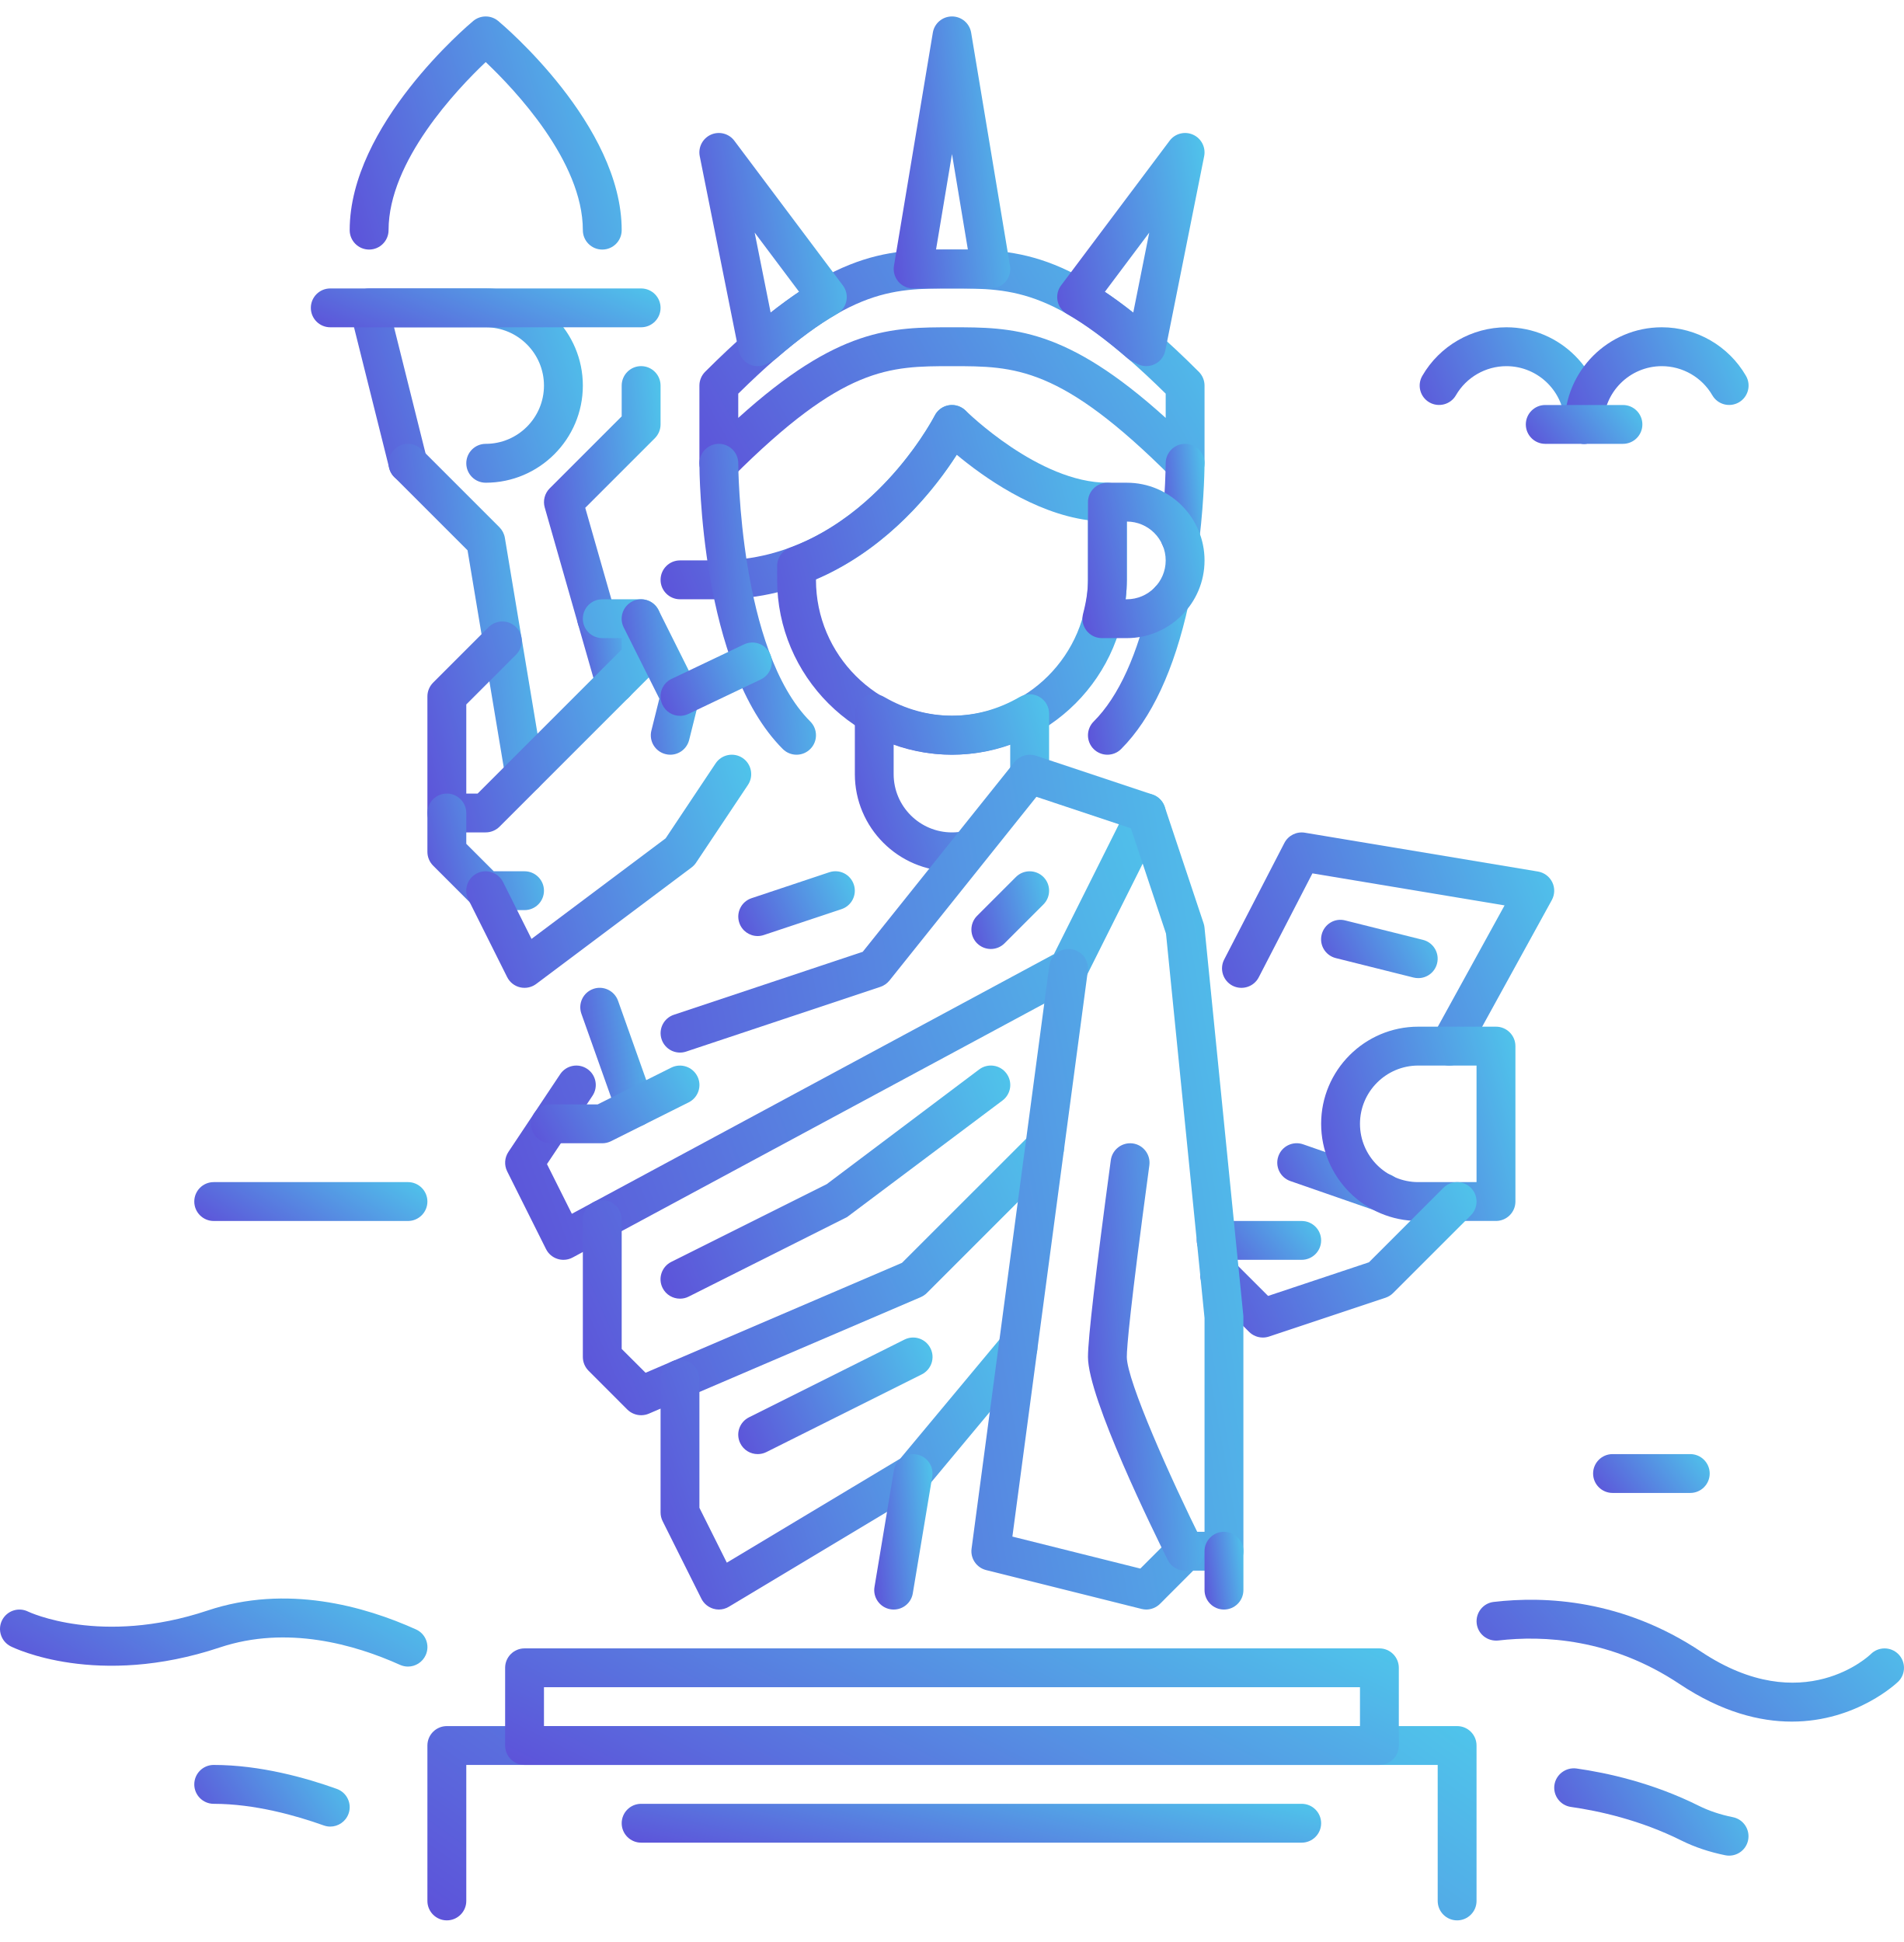
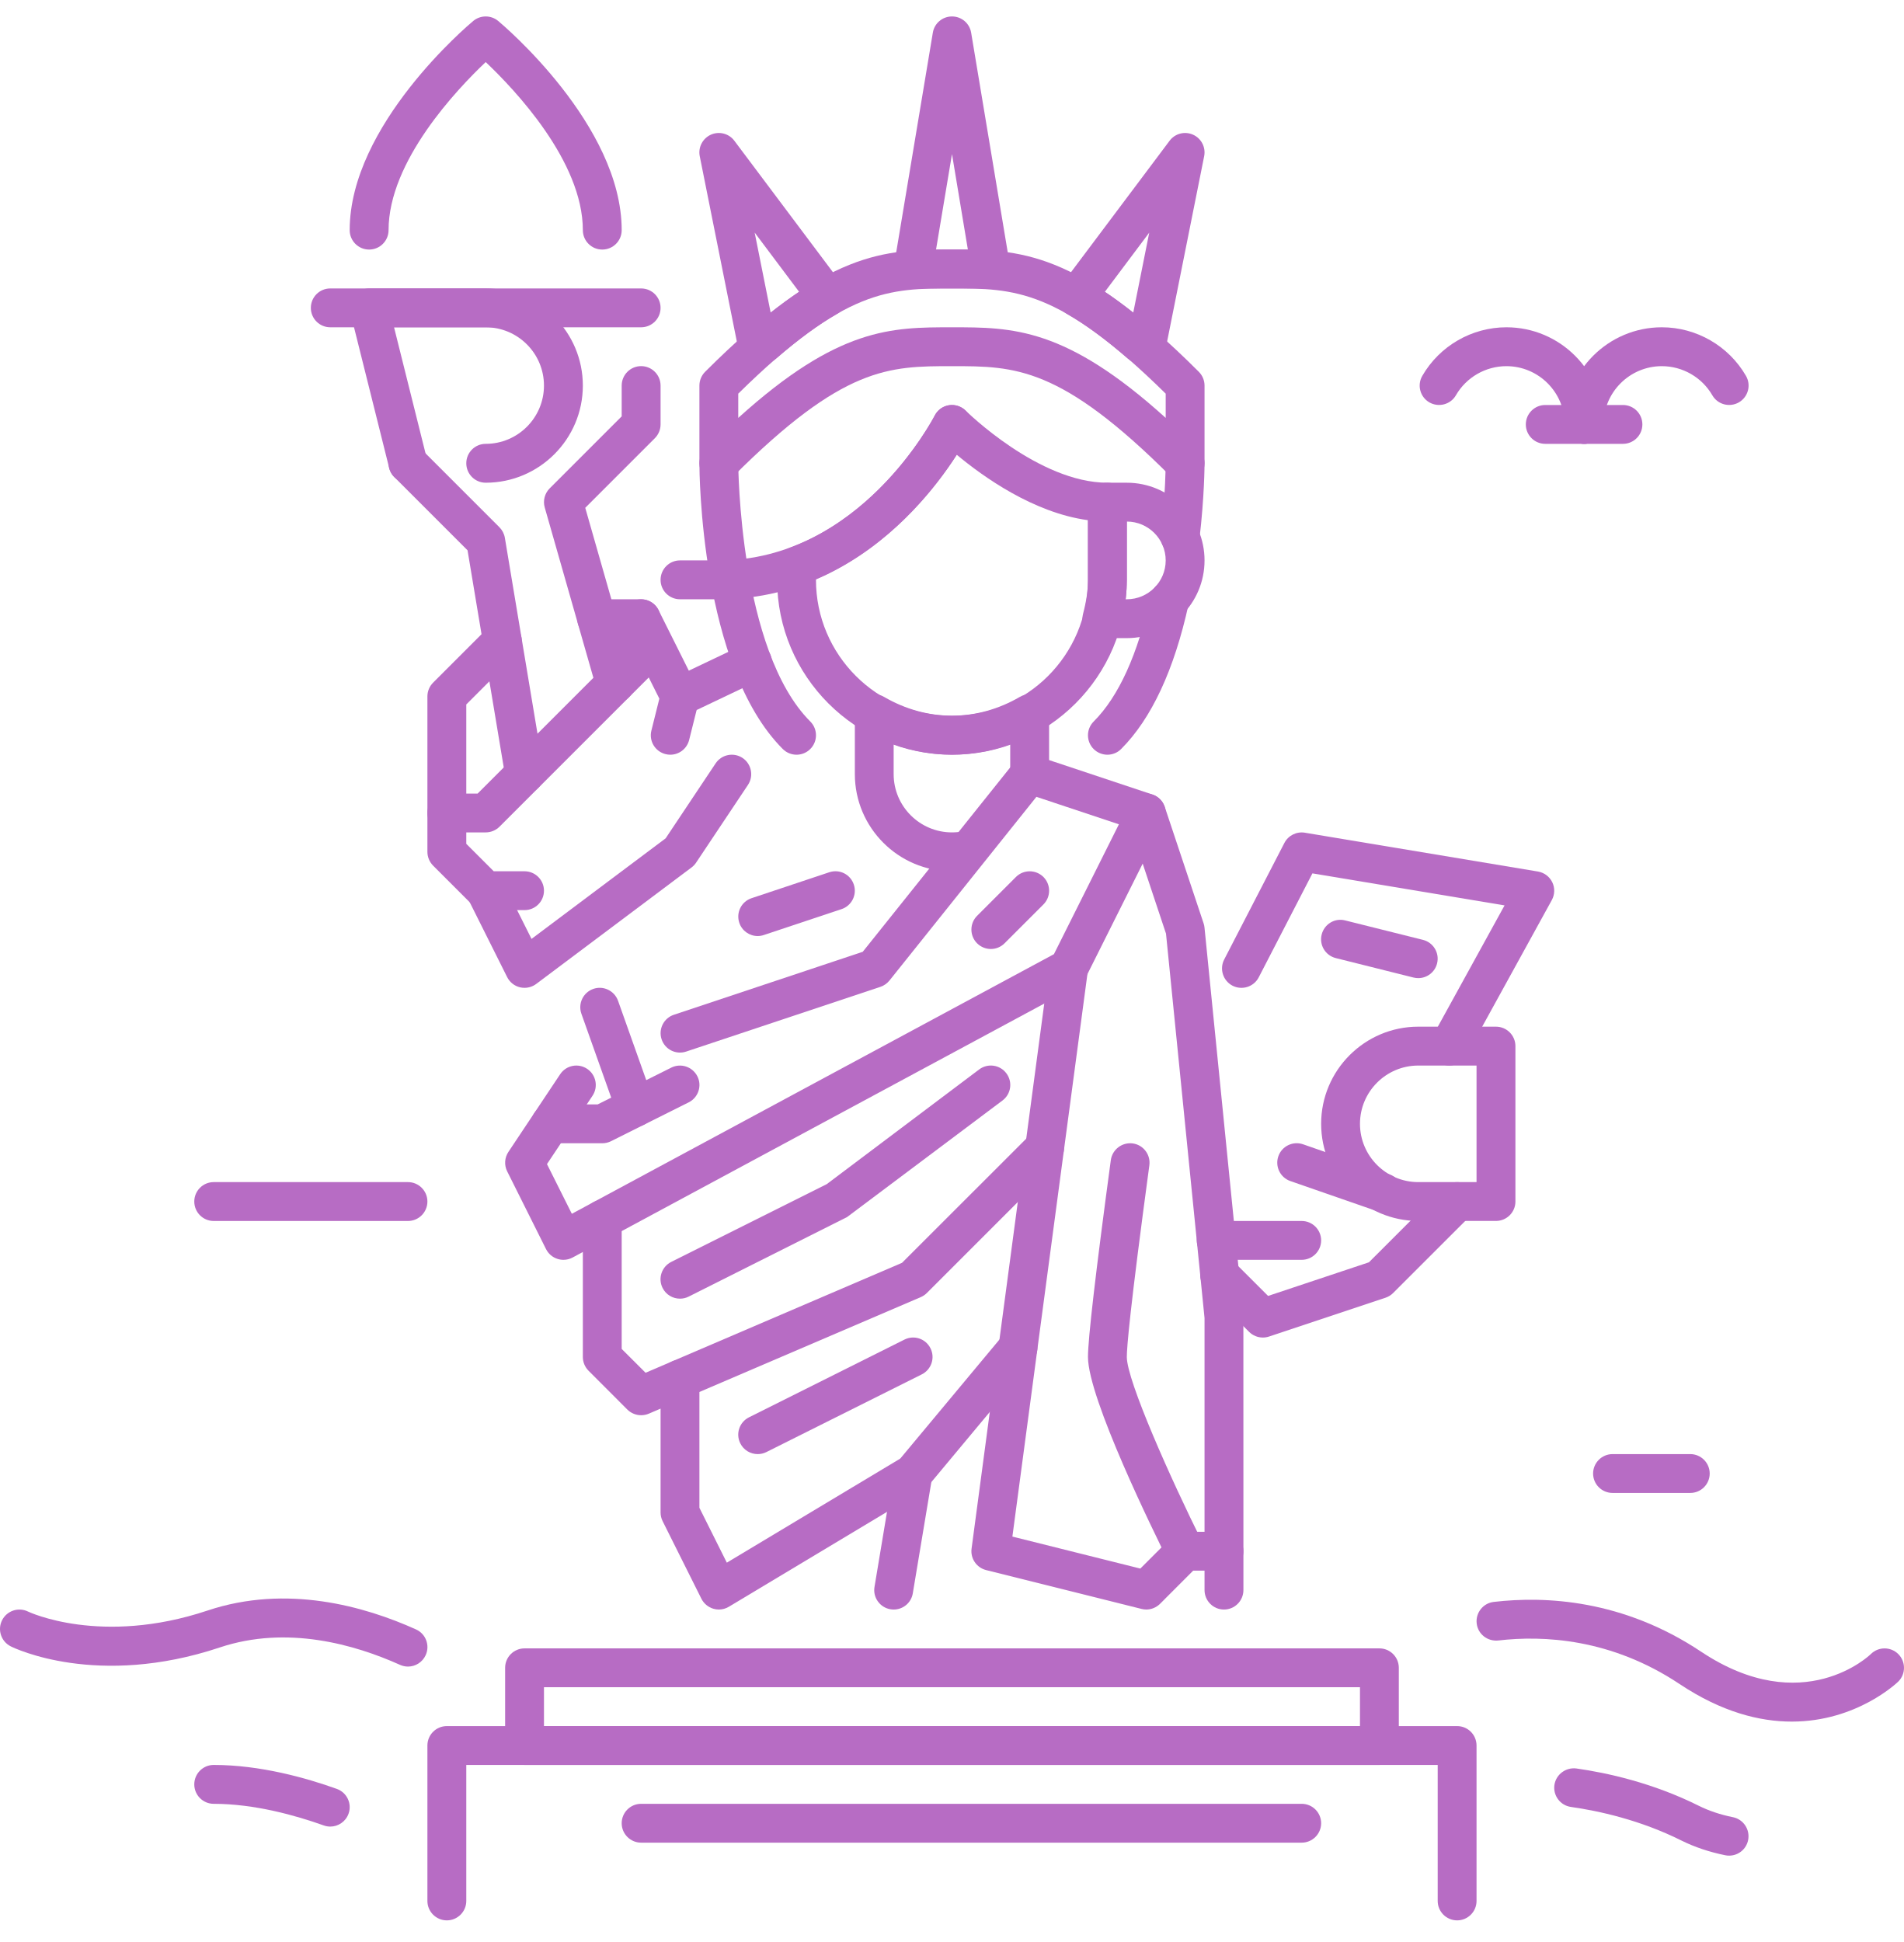
<svg xmlns="http://www.w3.org/2000/svg" width="50" height="51" viewBox="0 0 50 51" fill="none">
  <path d="M36.32 31.833C36.264 31.833 36.208 31.824 36.152 31.804L33.884 31.016C33.618 30.923 33.478 30.632 33.57 30.366C33.662 30.099 33.954 29.959 34.22 30.051L36.487 30.84C36.754 30.933 36.894 31.224 36.802 31.49C36.728 31.701 36.531 31.833 36.32 31.833Z" fill="url(#paint0_linear_477_778)" />
  <path d="M38.06 27.983C37.976 27.983 37.892 27.962 37.814 27.92C37.567 27.784 37.477 27.474 37.613 27.227L39.511 23.777L34.465 22.936L33.055 25.667C32.925 25.917 32.618 26.014 32.367 25.886C32.117 25.756 32.019 25.448 32.148 25.198L33.729 22.137C33.831 21.94 34.049 21.832 34.266 21.868L40.389 22.888C40.552 22.916 40.691 23.02 40.764 23.169C40.836 23.318 40.831 23.492 40.752 23.637L38.507 27.719C38.415 27.887 38.24 27.983 38.06 27.983Z" fill="url(#paint1_linear_477_778)" />
  <path d="M15.816 6.554C15.534 6.554 15.306 6.326 15.306 6.044C15.306 4.234 13.509 2.344 12.755 1.63C12.001 2.344 10.204 4.234 10.204 6.044C10.204 6.326 9.975 6.554 9.693 6.554C9.412 6.554 9.183 6.326 9.183 6.044C9.183 3.286 12.296 0.66 12.428 0.55C12.618 0.393 12.893 0.393 13.082 0.55C13.214 0.66 16.326 3.286 16.326 6.044C16.326 6.326 16.098 6.554 15.816 6.554Z" fill="url(#paint2_linear_477_778)" />
  <path d="M10.714 12.677C10.485 12.677 10.277 12.523 10.22 12.29L9.2 8.208C9.161 8.056 9.196 7.894 9.293 7.771C9.388 7.647 9.536 7.575 9.694 7.575H12.755C14.161 7.575 15.306 8.72 15.306 10.126C15.306 11.532 14.161 12.677 12.755 12.677C12.473 12.677 12.245 12.448 12.245 12.166C12.245 11.885 12.473 11.656 12.755 11.656C13.599 11.656 14.285 10.97 14.285 10.126C14.285 9.282 13.599 8.595 12.755 8.595H10.348L11.209 12.043C11.277 12.316 11.111 12.593 10.837 12.661C10.797 12.672 10.755 12.677 10.714 12.677Z" fill="url(#paint3_linear_477_778)" />
  <path d="M16.836 8.595H8.673C8.391 8.595 8.163 8.367 8.163 8.085C8.163 7.803 8.391 7.575 8.673 7.575H16.836C17.118 7.575 17.347 7.803 17.347 8.085C17.347 8.367 17.118 8.595 16.836 8.595Z" fill="url(#paint4_linear_477_778)" />
  <path d="M13.775 20.84C13.53 20.84 13.314 20.663 13.272 20.413L12.278 14.452L10.353 12.527C10.154 12.328 10.154 12.004 10.353 11.805C10.552 11.606 10.875 11.606 11.074 11.805L13.115 13.846C13.19 13.922 13.24 14.018 13.258 14.123L14.278 20.245C14.324 20.523 14.136 20.786 13.859 20.832C13.83 20.838 13.803 20.84 13.775 20.84Z" fill="url(#paint5_linear_477_778)" />
  <path d="M16.156 18.46C15.934 18.46 15.73 18.314 15.666 18.09L15.179 16.389C15.102 16.118 15.259 15.836 15.529 15.758C15.801 15.685 16.082 15.837 16.161 16.108L16.648 17.808C16.725 18.08 16.568 18.362 16.298 18.44C16.25 18.452 16.203 18.46 16.156 18.46Z" fill="url(#paint6_linear_477_778)" />
  <path d="M15.669 16.758C15.448 16.758 15.243 16.612 15.179 16.388L14.305 13.327C14.254 13.149 14.304 12.957 14.434 12.826L16.326 10.934V10.126C16.326 9.844 16.555 9.615 16.836 9.615C17.118 9.615 17.347 9.844 17.347 10.126V11.146C17.347 11.282 17.293 11.411 17.198 11.507L15.369 13.336L16.161 16.108C16.238 16.38 16.081 16.661 15.81 16.739C15.763 16.752 15.716 16.758 15.669 16.758Z" fill="url(#paint7_linear_477_778)" />
  <path d="M12.755 21.86H11.734C11.453 21.86 11.224 21.632 11.224 21.35V18.289C11.224 18.153 11.278 18.024 11.373 17.928L12.831 16.47C13.03 16.271 13.354 16.271 13.553 16.47C13.752 16.669 13.752 16.992 13.553 17.191L12.245 18.5V20.84H12.543L16.326 17.057V16.758H15.816C15.534 16.758 15.306 16.53 15.306 16.248C15.306 15.967 15.534 15.738 15.816 15.738H16.836C17.118 15.738 17.347 15.967 17.347 16.248V17.269C17.347 17.404 17.293 17.534 17.198 17.63L13.116 21.712C13.02 21.806 12.89 21.86 12.755 21.86Z" fill="url(#paint8_linear_477_778)" />
  <path d="M13.775 23.901H12.755C12.619 23.901 12.489 23.847 12.393 23.752L11.373 22.732C11.278 22.636 11.224 22.506 11.224 22.371V21.35C11.224 21.069 11.453 20.84 11.734 20.84C12.016 20.84 12.245 21.069 12.245 21.35V22.16L12.966 22.881H13.775C14.057 22.881 14.285 23.11 14.285 23.391C14.285 23.673 14.057 23.901 13.775 23.901Z" fill="url(#paint9_linear_477_778)" />
  <path d="M17.602 19.82C17.561 19.82 17.519 19.815 17.477 19.804C17.204 19.736 17.037 19.459 17.106 19.186L17.315 18.348L16.379 16.477C16.253 16.225 16.356 15.919 16.608 15.792C16.86 15.667 17.166 15.769 17.293 16.021L18.313 18.062C18.367 18.171 18.381 18.295 18.352 18.414L18.097 19.434C18.038 19.666 17.831 19.82 17.602 19.82Z" fill="url(#paint10_linear_477_778)" />
  <path d="M31.122 12.677C30.989 12.677 30.859 12.625 30.761 12.528C27.85 9.616 26.655 9.616 25 9.616C23.345 9.616 22.15 9.616 19.238 12.528C19.093 12.675 18.873 12.718 18.682 12.638C18.491 12.559 18.367 12.373 18.367 12.167V10.126C18.367 9.99 18.421 9.861 18.516 9.765C21.727 6.554 23.244 6.554 25 6.554C26.756 6.554 28.272 6.554 31.483 9.765C31.578 9.861 31.632 9.99 31.632 10.126V12.167C31.632 12.373 31.508 12.559 31.317 12.638C31.254 12.665 31.188 12.677 31.122 12.677ZM25 8.595C26.588 8.595 27.982 8.595 30.612 10.975V10.338C27.808 7.575 26.625 7.575 25 7.575C23.374 7.575 22.192 7.575 19.387 10.338V10.975C22.017 8.595 23.411 8.595 25 8.595Z" fill="url(#paint11_linear_477_778)" />
  <path d="M26.02 7.575H23.979C23.829 7.575 23.686 7.509 23.59 7.394C23.494 7.28 23.452 7.129 23.476 6.981L24.497 0.858C24.537 0.612 24.75 0.432 25 0.432C25.25 0.432 25.462 0.612 25.503 0.858L26.523 6.981C26.548 7.129 26.506 7.28 26.409 7.394C26.313 7.509 26.17 7.575 26.02 7.575ZM24.581 6.554H25.417L25 4.046L24.581 6.554Z" fill="url(#paint12_linear_477_778)" />
  <path d="M30.102 9.615C30.023 9.615 29.946 9.597 29.873 9.561L29.719 9.484C29.681 9.464 29.646 9.441 29.613 9.413C29.024 8.904 28.503 8.522 28.019 8.244C27.892 8.172 27.803 8.048 27.773 7.904C27.744 7.76 27.777 7.611 27.865 7.495L30.714 3.697C30.857 3.505 31.113 3.44 31.33 3.537C31.548 3.634 31.669 3.87 31.622 4.103L30.602 9.205C30.571 9.361 30.469 9.494 30.325 9.563C30.255 9.598 30.178 9.615 30.102 9.615ZM29.015 7.663C29.255 7.824 29.503 8.005 29.76 8.21L30.18 6.109L29.015 7.663Z" fill="url(#paint13_linear_477_778)" />
  <path d="M19.898 9.615C19.821 9.615 19.744 9.598 19.673 9.563C19.53 9.494 19.428 9.361 19.397 9.205L18.376 4.103C18.329 3.87 18.451 3.635 18.668 3.537C18.885 3.44 19.142 3.505 19.285 3.697L22.134 7.496C22.222 7.612 22.256 7.761 22.226 7.905C22.197 8.048 22.107 8.173 21.98 8.245C21.496 8.523 20.975 8.905 20.385 9.414C20.353 9.442 20.318 9.465 20.279 9.485L20.125 9.562C20.054 9.597 19.976 9.615 19.898 9.615ZM19.818 6.108L20.238 8.209C20.497 8.005 20.744 7.824 20.984 7.662L19.818 6.108Z" fill="url(#paint14_linear_477_778)" />
  <path d="M18.877 15.738H17.857C17.575 15.738 17.347 15.509 17.347 15.228C17.347 14.946 17.575 14.717 17.857 14.717H18.877C22.586 14.717 24.524 10.955 24.544 10.918C24.67 10.665 24.976 10.563 25.228 10.691C25.48 10.818 25.582 11.123 25.456 11.375C25.367 11.552 23.224 15.738 18.877 15.738Z" fill="url(#paint15_linear_477_778)" />
  <path d="M25 19.82C22.468 19.82 20.408 17.759 20.408 15.228V14.863C20.408 14.65 20.541 14.458 20.742 14.385C23.232 13.471 24.531 10.942 24.545 10.918C24.618 10.772 24.758 10.669 24.919 10.643C25.079 10.617 25.246 10.671 25.361 10.785C25.379 10.804 27.279 12.677 29.081 12.677C29.363 12.677 29.591 12.905 29.591 13.187V15.228C29.591 17.759 27.531 19.82 25 19.82ZM21.428 15.209V15.228C21.428 17.197 23.03 18.799 25 18.799C26.969 18.799 28.571 17.197 28.571 15.228V13.661C27.137 13.467 25.81 12.514 25.124 11.942C24.577 12.794 23.355 14.381 21.428 15.209Z" fill="url(#paint16_linear_477_778)" />
  <path d="M20.918 19.82C20.787 19.82 20.657 19.77 20.557 19.671C18.392 17.505 18.367 12.383 18.367 12.167C18.367 11.885 18.596 11.656 18.877 11.656C19.159 11.656 19.387 11.885 19.387 12.167C19.387 12.216 19.412 17.082 21.279 18.948C21.478 19.147 21.478 19.471 21.279 19.67C21.179 19.77 21.049 19.82 20.918 19.82Z" fill="url(#paint17_linear_477_778)" />
  <path d="M29.081 19.82C28.951 19.82 28.82 19.77 28.72 19.671C28.521 19.472 28.521 19.148 28.72 18.949C29.379 18.29 29.882 17.18 30.218 15.646C30.278 15.37 30.548 15.195 30.825 15.258C31.101 15.318 31.274 15.589 31.214 15.865C30.836 17.591 30.239 18.873 29.441 19.671C29.343 19.77 29.212 19.82 29.081 19.82Z" fill="url(#paint18_linear_477_778)" />
  <path d="M30.991 14.608C30.971 14.608 30.952 14.607 30.931 14.605C30.652 14.573 30.452 14.319 30.484 14.039C30.61 12.973 30.612 12.175 30.612 12.167C30.612 11.885 30.84 11.656 31.122 11.656C31.404 11.656 31.632 11.885 31.632 12.167C31.632 12.201 31.631 13.028 31.498 14.158C31.467 14.418 31.247 14.608 30.991 14.608Z" fill="url(#paint19_linear_477_778)" />
  <path d="M29.591 16.758H28.936C28.778 16.758 28.629 16.685 28.532 16.56C28.435 16.436 28.403 16.273 28.442 16.12C28.53 15.784 28.571 15.5 28.571 15.228V13.187C28.571 12.905 28.8 12.677 29.081 12.677H29.591C30.717 12.677 31.632 13.592 31.632 14.718C31.632 15.843 30.717 16.758 29.591 16.758ZM29.558 15.738H29.591C30.154 15.738 30.612 15.28 30.612 14.718C30.612 14.155 30.154 13.697 29.591 13.697V15.228C29.591 15.395 29.58 15.563 29.558 15.738Z" fill="url(#paint20_linear_477_778)" />
  <path d="M25 22.881C23.594 22.881 22.449 21.736 22.449 20.33V18.743C22.449 18.561 22.547 18.392 22.705 18.3C22.864 18.209 23.059 18.21 23.215 18.301C24.347 18.96 25.652 18.96 26.783 18.301C26.941 18.209 27.135 18.209 27.294 18.3C27.452 18.392 27.55 18.559 27.55 18.743V20.33C27.55 20.611 27.321 20.84 27.04 20.84C26.758 20.84 26.529 20.611 26.529 20.33V19.546C25.541 19.909 24.457 19.909 23.468 19.546V20.33C23.468 21.174 24.155 21.86 24.999 21.86C25.105 21.86 25.209 21.849 25.308 21.829C25.588 21.778 25.854 21.952 25.91 22.228C25.966 22.504 25.788 22.774 25.511 22.83C25.347 22.863 25.175 22.881 25 22.881Z" fill="url(#paint21_linear_477_778)" />
  <path d="M17.857 18.799C17.666 18.799 17.483 18.692 17.396 18.509C17.274 18.253 17.382 17.949 17.637 17.828L19.538 16.923C19.794 16.802 20.097 16.91 20.219 17.165C20.34 17.42 20.232 17.724 19.977 17.845L18.076 18.75C18.006 18.783 17.93 18.799 17.857 18.799Z" fill="url(#paint22_linear_477_778)" />
  <path d="M16.682 29.591C16.472 29.591 16.276 29.46 16.202 29.251L15.268 26.623C15.174 26.357 15.312 26.066 15.578 25.971C15.841 25.876 16.135 26.016 16.23 26.281L17.164 28.909C17.258 29.175 17.12 29.467 16.854 29.561C16.797 29.581 16.739 29.591 16.682 29.591Z" fill="url(#paint23_linear_477_778)" />
  <path d="M39.285 32.064H37.245C35.839 32.064 34.694 30.919 34.694 29.513C34.694 28.107 35.839 26.962 37.245 26.962H39.285C39.567 26.962 39.796 27.191 39.796 27.473V31.554C39.796 31.836 39.567 32.064 39.285 32.064ZM37.245 27.983C36.401 27.983 35.714 28.669 35.714 29.513C35.714 30.357 36.401 31.044 37.245 31.044H38.775V27.983H37.245Z" fill="url(#paint24_linear_477_778)" />
  <path d="M14.796 33.085C14.743 33.085 14.691 33.077 14.642 33.061C14.51 33.02 14.401 32.927 14.339 32.803L13.319 30.762C13.237 30.598 13.25 30.403 13.351 30.251L14.711 28.21C14.867 27.977 15.182 27.912 15.418 28.069C15.653 28.225 15.716 28.542 15.56 28.776L14.364 30.571L15.017 31.876L27.677 25.058L29.646 21.122C29.772 20.87 30.077 20.767 30.33 20.893C30.582 21.02 30.684 21.326 30.559 21.578L28.518 25.659C28.471 25.753 28.396 25.831 28.304 25.881L15.038 33.024C14.963 33.065 14.879 33.085 14.796 33.085Z" fill="url(#paint25_linear_477_778)" />
  <path d="M26.02 24.922C25.89 24.922 25.759 24.872 25.659 24.773C25.46 24.574 25.46 24.25 25.659 24.051L26.679 23.031C26.878 22.832 27.202 22.832 27.401 23.031C27.6 23.23 27.6 23.553 27.401 23.752L26.38 24.773C26.281 24.872 26.151 24.922 26.02 24.922Z" fill="url(#paint26_linear_477_778)" />
  <path d="M15.816 30.024H14.456C14.174 30.024 13.946 29.795 13.946 29.514C13.946 29.232 14.174 29.003 14.456 29.003H15.696L17.629 28.037C17.881 27.912 18.186 28.014 18.314 28.266C18.441 28.518 18.337 28.824 18.085 28.95L16.044 29.971C15.973 30.005 15.896 30.024 15.816 30.024Z" fill="url(#paint27_linear_477_778)" />
  <path d="M13.775 25.942C13.736 25.942 13.697 25.938 13.658 25.929C13.51 25.894 13.386 25.796 13.318 25.66L12.298 23.62C12.171 23.368 12.274 23.061 12.526 22.935C12.779 22.808 13.084 22.912 13.211 23.164L13.958 24.657L17.48 22.016L18.793 20.047C18.949 19.814 19.264 19.749 19.5 19.905C19.734 20.061 19.798 20.379 19.642 20.613L18.281 22.653C18.25 22.701 18.209 22.744 18.163 22.779L14.081 25.84C13.992 25.906 13.884 25.942 13.775 25.942Z" fill="url(#paint28_linear_477_778)" />
  <path d="M16.836 37.166C16.704 37.166 16.573 37.114 16.475 37.018L15.455 35.997C15.36 35.901 15.306 35.772 15.306 35.636V32.025C15.306 31.743 15.534 31.515 15.816 31.515C16.098 31.515 16.326 31.743 16.326 32.025V35.425L16.953 36.051L23.687 33.164L27.072 29.781C27.271 29.582 27.595 29.582 27.794 29.781C27.993 29.98 27.993 30.303 27.794 30.502L24.34 33.956C24.294 34.002 24.239 34.039 24.179 34.065L17.036 37.126C16.972 37.153 16.904 37.166 16.836 37.166Z" fill="url(#paint29_linear_477_778)" />
  <path d="M17.857 34.105C17.669 34.105 17.489 34.002 17.4 33.824C17.273 33.572 17.376 33.266 17.628 33.139L21.71 31.098L25.714 28.085C25.939 27.916 26.259 27.961 26.428 28.187C26.598 28.413 26.552 28.732 26.326 28.901L22.245 31.962L18.085 34.051C18.012 34.088 17.934 34.105 17.857 34.105Z" fill="url(#paint30_linear_477_778)" />
  <path d="M33.163 35.126C33.03 35.126 32.9 35.074 32.802 34.977L31.668 33.843C31.469 33.644 31.469 33.321 31.668 33.122C31.867 32.923 32.191 32.923 32.389 33.122L33.301 34.033L35.949 33.15L37.905 31.194C38.104 30.995 38.427 30.995 38.626 31.194C38.825 31.393 38.825 31.717 38.626 31.916L36.585 33.956C36.529 34.013 36.461 34.054 36.386 34.08L33.325 35.1C33.271 35.118 33.217 35.126 33.163 35.126Z" fill="url(#paint31_linear_477_778)" />
  <path d="M34.183 33.085H31.939C31.657 33.085 31.428 32.856 31.428 32.575C31.428 32.293 31.657 32.065 31.939 32.065H34.183C34.465 32.065 34.694 32.293 34.694 32.575C34.694 32.856 34.465 33.085 34.183 33.085Z" fill="url(#paint32_linear_477_778)" />
  <path d="M18.877 42.269C18.829 42.269 18.781 42.262 18.734 42.248C18.598 42.208 18.484 42.113 18.42 41.987L17.4 39.946C17.365 39.875 17.347 39.797 17.347 39.718V36.218C17.347 35.937 17.575 35.708 17.857 35.708C18.138 35.708 18.367 35.937 18.367 36.218V39.597L19.087 41.038L23.642 38.304L26.34 35.066C26.521 34.85 26.843 34.822 27.06 35.001C27.276 35.182 27.306 35.503 27.125 35.721L24.372 39.025C24.335 39.069 24.291 39.106 24.242 39.135L19.14 42.196C19.06 42.244 18.969 42.269 18.877 42.269Z" fill="url(#paint33_linear_477_778)" />
  <path d="M19.898 38.187C19.71 38.187 19.53 38.084 19.441 37.905C19.314 37.653 19.417 37.347 19.669 37.221L23.751 35.18C24.004 35.053 24.309 35.155 24.435 35.408C24.562 35.66 24.459 35.967 24.207 36.093L20.125 38.134C20.053 38.17 19.975 38.187 19.898 38.187Z" fill="url(#paint34_linear_477_778)" />
  <path d="M30.102 42.269C30.06 42.269 30.019 42.263 29.978 42.253L25.897 41.233C25.645 41.17 25.48 40.928 25.514 40.671L27.555 25.364C27.593 25.085 27.849 24.889 28.128 24.926C28.408 24.963 28.604 25.22 28.567 25.499L26.586 40.353L29.946 41.193L30.762 40.377C30.857 40.282 30.986 40.228 31.122 40.228H31.632V34.615L30.62 24.518L29.699 21.753L27.217 20.926L23.358 25.75C23.296 25.827 23.214 25.884 23.121 25.916L18.019 27.616C17.751 27.706 17.463 27.561 17.374 27.294C17.285 27.027 17.429 26.738 17.697 26.649L22.656 24.996L26.643 20.011C26.777 19.845 27 19.779 27.204 19.846L30.265 20.866C30.417 20.916 30.537 21.037 30.587 21.189L31.608 24.25C31.62 24.286 31.628 24.324 31.631 24.36L32.652 34.565L32.653 40.738C32.653 41.02 32.424 41.248 32.142 41.248H31.333L30.462 42.12C30.366 42.215 30.235 42.269 30.102 42.269Z" fill="url(#paint35_linear_477_778)" />
  <path d="M31.122 41.248C30.934 41.248 30.755 41.145 30.665 40.967C30.316 40.267 28.571 36.722 28.571 35.636C28.571 35.156 28.773 33.416 29.171 30.466C29.21 30.187 29.467 29.992 29.746 30.028C30.025 30.066 30.22 30.323 30.183 30.602C29.668 34.412 29.591 35.391 29.591 35.636C29.591 36.257 30.754 38.859 31.578 40.51C31.705 40.762 31.602 41.068 31.35 41.194C31.277 41.231 31.2 41.248 31.122 41.248Z" fill="url(#paint36_linear_477_778)" />
  <path d="M23.469 42.269C23.442 42.269 23.413 42.267 23.384 42.262C23.107 42.216 22.918 41.952 22.965 41.675L23.475 38.614C23.521 38.336 23.784 38.143 24.062 38.194C24.34 38.24 24.528 38.503 24.481 38.781L23.971 41.842C23.931 42.092 23.715 42.269 23.469 42.269Z" fill="url(#paint37_linear_477_778)" />
  <path d="M38.265 50.432C37.983 50.432 37.755 50.203 37.755 49.922V46.35H12.245V49.922C12.245 50.203 12.016 50.432 11.734 50.432C11.453 50.432 11.224 50.203 11.224 49.922V45.84C11.224 45.558 11.453 45.33 11.734 45.33H38.265C38.547 45.33 38.775 45.558 38.775 45.84V49.922C38.775 50.203 38.547 50.432 38.265 50.432Z" fill="url(#paint38_linear_477_778)" />
  <path d="M36.224 46.35H13.775C13.493 46.35 13.265 46.122 13.265 45.84V43.799C13.265 43.518 13.493 43.289 13.775 43.289H36.224C36.506 43.289 36.734 43.518 36.734 43.799V45.84C36.734 46.122 36.506 46.35 36.224 46.35ZM14.285 45.33H35.714V44.309H14.285V45.33Z" fill="url(#paint39_linear_477_778)" />
  <path d="M32.142 42.269C31.861 42.269 31.632 42.04 31.632 41.758V40.738C31.632 40.456 31.861 40.228 32.142 40.228C32.424 40.228 32.653 40.456 32.653 40.738V41.758C32.653 42.04 32.424 42.269 32.142 42.269Z" fill="url(#paint40_linear_477_778)" />
  <path d="M37.245 25.687C37.204 25.687 37.162 25.682 37.12 25.672L35.079 25.161C34.806 25.093 34.639 24.817 34.708 24.543C34.776 24.27 35.051 24.1 35.326 24.172L37.367 24.682C37.641 24.75 37.807 25.027 37.739 25.3C37.681 25.533 37.474 25.687 37.245 25.687Z" fill="url(#paint41_linear_477_778)" />
  <path d="M41.6 11.656C41.318 11.656 41.09 11.428 41.09 11.146C41.09 10.302 40.403 9.616 39.559 9.616C39.014 9.616 38.506 9.908 38.233 10.381C38.093 10.624 37.78 10.707 37.536 10.567C37.292 10.426 37.209 10.114 37.351 9.87C37.805 9.083 38.652 8.595 39.56 8.595C40.966 8.595 42.111 9.74 42.111 11.146C42.11 11.428 41.881 11.656 41.6 11.656Z" fill="url(#paint42_linear_477_778)" />
  <path d="M41.6 11.656C41.318 11.656 41.09 11.428 41.09 11.146C41.09 9.74 42.234 8.595 43.641 8.595C44.549 8.595 45.396 9.084 45.85 9.87C45.992 10.114 45.908 10.426 45.664 10.567C45.419 10.707 45.108 10.624 44.967 10.381C44.694 9.908 44.185 9.616 43.641 9.616C42.797 9.616 42.11 10.302 42.11 11.146C42.11 11.428 41.881 11.656 41.6 11.656Z" fill="url(#paint43_linear_477_778)" />
  <path d="M42.62 11.656H40.579C40.298 11.656 40.069 11.428 40.069 11.146C40.069 10.865 40.298 10.636 40.579 10.636H42.62C42.902 10.636 43.13 10.865 43.13 11.146C43.13 11.428 42.902 11.656 42.62 11.656Z" fill="url(#paint44_linear_477_778)" />
  <path d="M10.714 32.065H5.612C5.33 32.065 5.102 31.836 5.102 31.554C5.102 31.273 5.33 31.044 5.612 31.044H10.714C10.995 31.044 11.224 31.273 11.224 31.554C11.224 31.836 10.995 32.065 10.714 32.065Z" fill="url(#paint45_linear_477_778)" />
  <path d="M44.388 39.207H42.347C42.065 39.207 41.836 38.979 41.836 38.697C41.836 38.416 42.065 38.187 42.347 38.187H44.388C44.669 38.187 44.898 38.416 44.898 38.697C44.898 38.979 44.669 39.207 44.388 39.207Z" fill="url(#paint46_linear_477_778)" />
  <path d="M19.898 24.582C19.684 24.582 19.485 24.447 19.414 24.233C19.325 23.965 19.469 23.677 19.736 23.588L21.777 22.907C22.049 22.817 22.333 22.963 22.422 23.23C22.511 23.497 22.367 23.786 22.1 23.875L20.059 24.555C20.005 24.573 19.951 24.582 19.898 24.582Z" fill="url(#paint47_linear_477_778)" />
  <path d="M10.714 43.767C10.645 43.767 10.573 43.752 10.505 43.722C9.321 43.189 7.541 42.675 5.774 43.264C2.551 44.34 0.374 43.282 0.282 43.236C0.03 43.109 -0.072 42.803 0.054 42.551C0.181 42.299 0.486 42.198 0.738 42.323C0.755 42.331 2.651 43.23 5.451 42.295C7.529 41.601 9.575 42.182 10.924 42.791C11.181 42.906 11.296 43.209 11.179 43.466C11.094 43.654 10.908 43.767 10.714 43.767Z" fill="url(#paint48_linear_477_778)" />
  <path d="M47.053 45.212C46.211 45.212 45.213 44.963 44.105 44.224C42.312 43.029 40.527 42.944 39.346 43.082C39.062 43.111 38.812 42.915 38.779 42.635C38.747 42.355 38.947 42.101 39.226 42.069C40.581 41.91 42.621 42.008 44.671 43.375C47.353 45.161 49.112 43.456 49.129 43.439C49.328 43.24 49.652 43.24 49.851 43.439C50.05 43.638 50.05 43.962 49.851 44.16C49.834 44.176 48.769 45.212 47.053 45.212Z" fill="url(#paint49_linear_477_778)" />
  <path d="M45.408 48.732C45.374 48.732 45.34 48.729 45.307 48.722C44.889 48.637 44.503 48.508 44.159 48.337C43.071 47.793 41.978 47.556 41.254 47.453C40.975 47.414 40.781 47.156 40.82 46.877C40.861 46.598 41.122 46.407 41.397 46.443C42.197 46.556 43.404 46.819 44.614 47.424C44.876 47.554 45.177 47.656 45.507 47.722C45.783 47.777 45.962 48.046 45.907 48.323C45.859 48.565 45.647 48.732 45.408 48.732Z" fill="url(#paint50_linear_477_778)" />
  <path d="M8.673 47.969C8.616 47.969 8.558 47.959 8.502 47.939C7.777 47.68 6.688 47.371 5.612 47.371C5.33 47.371 5.102 47.142 5.102 46.861C5.102 46.579 5.33 46.35 5.612 46.35C6.835 46.35 8.046 46.692 8.844 46.979C9.11 47.074 9.249 47.366 9.153 47.631C9.078 47.839 8.882 47.969 8.673 47.969Z" fill="url(#paint51_linear_477_778)" />
  <path d="M34.183 48.391H16.836C16.555 48.391 16.326 48.162 16.326 47.881C16.326 47.599 16.555 47.371 16.836 47.371H34.183C34.465 47.371 34.694 47.599 34.694 47.881C34.694 48.162 34.465 48.391 34.183 48.391Z" fill="url(#paint52_linear_477_778)" />
  <defs>
    <linearGradient id="paint0_linear_477_778" x1="36.83" y1="30.023" x2="33.444" y2="31.626" gradientUnits="userSpaceOnUse">
-       <stop stop-color="#4FC5EB" />
-       <stop offset="1" stop-color="#5D52D9" />
+       <stop stop-color="#b76cc4" />
+       <stop offset="1" stop-color="#b76cc4" />
    </linearGradient>
    <linearGradient id="paint1_linear_477_778" x1="40.815" y1="21.861" x2="31.15" y2="25.448" gradientUnits="userSpaceOnUse">
-       <stop stop-color="#4FC5EB" />
-       <stop offset="1" stop-color="#5D52D9" />
+       <stop stop-color="#b76cc4" />
+       <stop offset="1" stop-color="#b76cc4" />
    </linearGradient>
    <linearGradient id="paint2_linear_477_778" x1="16.326" y1="0.432" x2="8.084" y2="2.937" gradientUnits="userSpaceOnUse">
-       <stop stop-color="#4FC5EB" />
-       <stop offset="1" stop-color="#5D52D9" />
+       <stop stop-color="#b76cc4" />
+       <stop offset="1" stop-color="#b76cc4" />
    </linearGradient>
    <linearGradient id="paint3_linear_477_778" x1="15.306" y1="7.575" x2="8.276" y2="9.772" gradientUnits="userSpaceOnUse">
-       <stop stop-color="#4FC5EB" />
-       <stop offset="1" stop-color="#5D52D9" />
+       <stop stop-color="#b76cc4" />
+       <stop offset="1" stop-color="#b76cc4" />
    </linearGradient>
    <linearGradient id="paint4_linear_477_778" x1="17.347" y1="7.575" x2="15.565" y2="11.752" gradientUnits="userSpaceOnUse">
-       <stop stop-color="#4FC5EB" />
-       <stop offset="1" stop-color="#5D52D9" />
+       <stop stop-color="#b76cc4" />
+       <stop offset="1" stop-color="#b76cc4" />
    </linearGradient>
    <linearGradient id="paint5_linear_477_778" x1="14.285" y1="11.656" x2="9.208" y2="12.244" gradientUnits="userSpaceOnUse">
-       <stop stop-color="#4FC5EB" />
-       <stop offset="1" stop-color="#5D52D9" />
+       <stop stop-color="#b76cc4" />
+       <stop offset="1" stop-color="#b76cc4" />
    </linearGradient>
    <linearGradient id="paint6_linear_477_778" x1="16.667" y1="15.739" x2="14.806" y2="16.008" gradientUnits="userSpaceOnUse">
-       <stop stop-color="#4FC5EB" />
-       <stop offset="1" stop-color="#5D52D9" />
+       <stop stop-color="#b76cc4" />
+       <stop offset="1" stop-color="#b76cc4" />
    </linearGradient>
    <linearGradient id="paint7_linear_477_778" x1="17.347" y1="9.615" x2="13.535" y2="10.041" gradientUnits="userSpaceOnUse">
-       <stop stop-color="#4FC5EB" />
-       <stop offset="1" stop-color="#5D52D9" />
+       <stop stop-color="#b76cc4" />
+       <stop offset="1" stop-color="#b76cc4" />
    </linearGradient>
    <linearGradient id="paint8_linear_477_778" x1="17.347" y1="15.738" x2="10.12" y2="17.62" gradientUnits="userSpaceOnUse">
-       <stop stop-color="#4FC5EB" />
-       <stop offset="1" stop-color="#5D52D9" />
+       <stop stop-color="#b76cc4" />
+       <stop offset="1" stop-color="#b76cc4" />
    </linearGradient>
    <linearGradient id="paint9_linear_477_778" x1="14.285" y1="20.84" x2="10.672" y2="21.781" gradientUnits="userSpaceOnUse">
-       <stop stop-color="#4FC5EB" />
-       <stop offset="1" stop-color="#5D52D9" />
+       <stop stop-color="#b76cc4" />
+       <stop offset="1" stop-color="#b76cc4" />
    </linearGradient>
    <linearGradient id="paint10_linear_477_778" x1="18.367" y1="15.739" x2="15.836" y2="16.068" gradientUnits="userSpaceOnUse">
-       <stop stop-color="#4FC5EB" />
-       <stop offset="1" stop-color="#5D52D9" />
+       <stop stop-color="#b76cc4" />
+       <stop offset="1" stop-color="#b76cc4" />
    </linearGradient>
    <linearGradient id="paint11_linear_477_778" x1="31.632" y1="6.554" x2="18.95" y2="13.711" gradientUnits="userSpaceOnUse">
-       <stop stop-color="#4FC5EB" />
-       <stop offset="1" stop-color="#5D52D9" />
+       <stop stop-color="#b76cc4" />
+       <stop offset="1" stop-color="#b76cc4" />
    </linearGradient>
    <linearGradient id="paint12_linear_477_778" x1="26.53" y1="0.432" x2="22.72" y2="0.857" gradientUnits="userSpaceOnUse">
-       <stop stop-color="#4FC5EB" />
-       <stop offset="1" stop-color="#5D52D9" />
+       <stop stop-color="#b76cc4" />
+       <stop offset="1" stop-color="#b76cc4" />
    </linearGradient>
    <linearGradient id="paint13_linear_477_778" x1="31.632" y1="3.492" x2="26.883" y2="4.274" gradientUnits="userSpaceOnUse">
-       <stop stop-color="#4FC5EB" />
-       <stop offset="1" stop-color="#5D52D9" />
+       <stop stop-color="#b76cc4" />
+       <stop offset="1" stop-color="#b76cc4" />
    </linearGradient>
    <linearGradient id="paint14_linear_477_778" x1="22.237" y1="3.492" x2="17.487" y2="4.275" gradientUnits="userSpaceOnUse">
-       <stop stop-color="#4FC5EB" />
-       <stop offset="1" stop-color="#5D52D9" />
+       <stop stop-color="#b76cc4" />
+       <stop offset="1" stop-color="#b76cc4" />
    </linearGradient>
    <linearGradient id="paint15_linear_477_778" x1="25.51" y1="10.636" x2="16.743" y2="14.29" gradientUnits="userSpaceOnUse">
-       <stop stop-color="#4FC5EB" />
-       <stop offset="1" stop-color="#5D52D9" />
+       <stop stop-color="#b76cc4" />
+       <stop offset="1" stop-color="#b76cc4" />
    </linearGradient>
    <linearGradient id="paint16_linear_477_778" x1="29.591" y1="10.637" x2="18.751" y2="13.461" gradientUnits="userSpaceOnUse">
-       <stop stop-color="#4FC5EB" />
-       <stop offset="1" stop-color="#5D52D9" />
+       <stop stop-color="#b76cc4" />
+       <stop offset="1" stop-color="#b76cc4" />
    </linearGradient>
    <linearGradient id="paint17_linear_477_778" x1="21.428" y1="11.656" x2="17.606" y2="12.03" gradientUnits="userSpaceOnUse">
-       <stop stop-color="#4FC5EB" />
-       <stop offset="1" stop-color="#5D52D9" />
+       <stop stop-color="#b76cc4" />
+       <stop offset="1" stop-color="#b76cc4" />
    </linearGradient>
    <linearGradient id="paint18_linear_477_778" x1="31.226" y1="15.245" x2="27.954" y2="15.739" gradientUnits="userSpaceOnUse">
-       <stop stop-color="#4FC5EB" />
-       <stop offset="1" stop-color="#5D52D9" />
+       <stop stop-color="#b76cc4" />
+       <stop offset="1" stop-color="#b76cc4" />
    </linearGradient>
    <linearGradient id="paint19_linear_477_778" x1="31.632" y1="11.656" x2="30.196" y2="11.802" gradientUnits="userSpaceOnUse">
-       <stop stop-color="#4FC5EB" />
-       <stop offset="1" stop-color="#5D52D9" />
+       <stop stop-color="#b76cc4" />
+       <stop offset="1" stop-color="#b76cc4" />
    </linearGradient>
    <linearGradient id="paint20_linear_477_778" x1="31.632" y1="12.677" x2="27.753" y2="13.47" gradientUnits="userSpaceOnUse">
-       <stop stop-color="#4FC5EB" />
-       <stop offset="1" stop-color="#5D52D9" />
+       <stop stop-color="#b76cc4" />
+       <stop offset="1" stop-color="#b76cc4" />
    </linearGradient>
    <linearGradient id="paint21_linear_477_778" x1="27.55" y1="18.232" x2="21.605" y2="19.931" gradientUnits="userSpaceOnUse">
-       <stop stop-color="#4FC5EB" />
-       <stop offset="1" stop-color="#5D52D9" />
+       <stop stop-color="#b76cc4" />
+       <stop offset="1" stop-color="#b76cc4" />
    </linearGradient>
    <linearGradient id="paint22_linear_477_778" x1="20.269" y1="16.873" x2="17.082" y2="18.133" gradientUnits="userSpaceOnUse">
-       <stop stop-color="#4FC5EB" />
-       <stop offset="1" stop-color="#5D52D9" />
+       <stop stop-color="#b76cc4" />
+       <stop offset="1" stop-color="#b76cc4" />
    </linearGradient>
    <linearGradient id="paint23_linear_477_778" x1="17.193" y1="25.941" x2="14.776" y2="26.278" gradientUnits="userSpaceOnUse">
-       <stop stop-color="#4FC5EB" />
-       <stop offset="1" stop-color="#5D52D9" />
+       <stop stop-color="#b76cc4" />
+       <stop offset="1" stop-color="#b76cc4" />
    </linearGradient>
    <linearGradient id="paint24_linear_477_778" x1="39.796" y1="26.962" x2="33.773" y2="28.531" gradientUnits="userSpaceOnUse">
-       <stop stop-color="#4FC5EB" />
-       <stop offset="1" stop-color="#5D52D9" />
+       <stop stop-color="#b76cc4" />
+       <stop offset="1" stop-color="#b76cc4" />
    </linearGradient>
    <linearGradient id="paint25_linear_477_778" x1="30.613" y1="20.839" x2="11.367" y2="27.941" gradientUnits="userSpaceOnUse">
-       <stop stop-color="#4FC5EB" />
-       <stop offset="1" stop-color="#5D52D9" />
+       <stop stop-color="#b76cc4" />
+       <stop offset="1" stop-color="#b76cc4" />
    </linearGradient>
    <linearGradient id="paint26_linear_477_778" x1="27.55" y1="22.882" x2="25.142" y2="23.509" gradientUnits="userSpaceOnUse">
-       <stop stop-color="#4FC5EB" />
-       <stop offset="1" stop-color="#5D52D9" />
+       <stop stop-color="#b76cc4" />
+       <stop offset="1" stop-color="#b76cc4" />
    </linearGradient>
    <linearGradient id="paint27_linear_477_778" x1="18.368" y1="27.983" x2="14.141" y2="30.37" gradientUnits="userSpaceOnUse">
-       <stop stop-color="#4FC5EB" />
-       <stop offset="1" stop-color="#5D52D9" />
+       <stop stop-color="#b76cc4" />
+       <stop offset="1" stop-color="#b76cc4" />
    </linearGradient>
    <linearGradient id="paint28_linear_477_778" x1="19.727" y1="19.82" x2="11.162" y2="22.547" gradientUnits="userSpaceOnUse">
-       <stop stop-color="#4FC5EB" />
-       <stop offset="1" stop-color="#5D52D9" />
+       <stop stop-color="#b76cc4" />
+       <stop offset="1" stop-color="#b76cc4" />
    </linearGradient>
    <linearGradient id="paint29_linear_477_778" x1="27.943" y1="29.632" x2="14.567" y2="35.475" gradientUnits="userSpaceOnUse">
-       <stop stop-color="#4FC5EB" />
-       <stop offset="1" stop-color="#5D52D9" />
+       <stop stop-color="#b76cc4" />
+       <stop offset="1" stop-color="#b76cc4" />
    </linearGradient>
    <linearGradient id="paint30_linear_477_778" x1="26.53" y1="27.983" x2="16.487" y2="31.907" gradientUnits="userSpaceOnUse">
-       <stop stop-color="#4FC5EB" />
-       <stop offset="1" stop-color="#5D52D9" />
+       <stop stop-color="#b76cc4" />
+       <stop offset="1" stop-color="#b76cc4" />
    </linearGradient>
    <linearGradient id="paint31_linear_477_778" x1="38.776" y1="31.045" x2="31.244" y2="34.533" gradientUnits="userSpaceOnUse">
-       <stop stop-color="#4FC5EB" />
-       <stop offset="1" stop-color="#5D52D9" />
+       <stop stop-color="#b76cc4" />
+       <stop offset="1" stop-color="#b76cc4" />
    </linearGradient>
    <linearGradient id="paint32_linear_477_778" x1="34.694" y1="32.065" x2="32.265" y2="34.089" gradientUnits="userSpaceOnUse">
-       <stop stop-color="#4FC5EB" />
-       <stop offset="1" stop-color="#5D52D9" />
+       <stop stop-color="#b76cc4" />
+       <stop offset="1" stop-color="#b76cc4" />
    </linearGradient>
    <linearGradient id="paint33_linear_477_778" x1="27.244" y1="34.883" x2="16.123" y2="38.765" gradientUnits="userSpaceOnUse">
-       <stop stop-color="#4FC5EB" />
-       <stop offset="1" stop-color="#5D52D9" />
+       <stop stop-color="#b76cc4" />
+       <stop offset="1" stop-color="#b76cc4" />
    </linearGradient>
    <linearGradient id="paint34_linear_477_778" x1="24.489" y1="35.126" x2="19.077" y2="37.475" gradientUnits="userSpaceOnUse">
-       <stop stop-color="#4FC5EB" />
-       <stop offset="1" stop-color="#5D52D9" />
+       <stop stop-color="#b76cc4" />
+       <stop offset="1" stop-color="#b76cc4" />
    </linearGradient>
    <linearGradient id="paint35_linear_477_778" x1="32.653" y1="19.82" x2="13.951" y2="23.141" gradientUnits="userSpaceOnUse">
-       <stop stop-color="#4FC5EB" />
-       <stop offset="1" stop-color="#5D52D9" />
+       <stop stop-color="#b76cc4" />
+       <stop offset="1" stop-color="#b76cc4" />
    </linearGradient>
    <linearGradient id="paint36_linear_477_778" x1="31.632" y1="30.024" x2="27.793" y2="30.296" gradientUnits="userSpaceOnUse">
-       <stop stop-color="#4FC5EB" />
-       <stop offset="1" stop-color="#5D52D9" />
+       <stop stop-color="#b76cc4" />
+       <stop offset="1" stop-color="#b76cc4" />
    </linearGradient>
    <linearGradient id="paint37_linear_477_778" x1="24.488" y1="38.186" x2="22.577" y2="38.373" gradientUnits="userSpaceOnUse">
-       <stop stop-color="#4FC5EB" />
-       <stop offset="1" stop-color="#5D52D9" />
+       <stop stop-color="#b76cc4" />
+       <stop offset="1" stop-color="#b76cc4" />
    </linearGradient>
    <linearGradient id="paint38_linear_477_778" x1="38.775" y1="45.33" x2="27.116" y2="61.73" gradientUnits="userSpaceOnUse">
-       <stop stop-color="#4FC5EB" />
-       <stop offset="1" stop-color="#5D52D9" />
+       <stop stop-color="#b76cc4" />
+       <stop offset="1" stop-color="#b76cc4" />
    </linearGradient>
    <linearGradient id="paint39_linear_477_778" x1="36.734" y1="43.289" x2="30.803" y2="55.133" gradientUnits="userSpaceOnUse">
-       <stop stop-color="#4FC5EB" />
-       <stop offset="1" stop-color="#5D52D9" />
+       <stop stop-color="#b76cc4" />
+       <stop offset="1" stop-color="#b76cc4" />
    </linearGradient>
    <linearGradient id="paint40_linear_477_778" x1="32.653" y1="40.228" x2="31.388" y2="40.392" gradientUnits="userSpaceOnUse">
-       <stop stop-color="#4FC5EB" />
-       <stop offset="1" stop-color="#5D52D9" />
+       <stop stop-color="#b76cc4" />
+       <stop offset="1" stop-color="#b76cc4" />
    </linearGradient>
    <linearGradient id="paint41_linear_477_778" x1="37.754" y1="24.155" x2="34.718" y2="25.736" gradientUnits="userSpaceOnUse">
-       <stop stop-color="#4FC5EB" />
-       <stop offset="1" stop-color="#5D52D9" />
+       <stop stop-color="#b76cc4" />
+       <stop offset="1" stop-color="#b76cc4" />
    </linearGradient>
    <linearGradient id="paint42_linear_477_778" x1="42.111" y1="8.595" x2="36.903" y2="10.735" gradientUnits="userSpaceOnUse">
-       <stop stop-color="#4FC5EB" />
-       <stop offset="1" stop-color="#5D52D9" />
+       <stop stop-color="#b76cc4" />
+       <stop offset="1" stop-color="#b76cc4" />
    </linearGradient>
    <linearGradient id="paint43_linear_477_778" x1="45.919" y1="8.595" x2="40.711" y2="10.735" gradientUnits="userSpaceOnUse">
-       <stop stop-color="#4FC5EB" />
-       <stop offset="1" stop-color="#5D52D9" />
+       <stop stop-color="#b76cc4" />
+       <stop offset="1" stop-color="#b76cc4" />
    </linearGradient>
    <linearGradient id="paint44_linear_477_778" x1="43.13" y1="10.636" x2="40.735" y2="12.508" gradientUnits="userSpaceOnUse">
-       <stop stop-color="#4FC5EB" />
-       <stop offset="1" stop-color="#5D52D9" />
+       <stop stop-color="#b76cc4" />
+       <stop offset="1" stop-color="#b76cc4" />
    </linearGradient>
    <linearGradient id="paint45_linear_477_778" x1="11.224" y1="31.044" x2="8.982" y2="34.548" gradientUnits="userSpaceOnUse">
-       <stop stop-color="#4FC5EB" />
-       <stop offset="1" stop-color="#5D52D9" />
+       <stop stop-color="#b76cc4" />
+       <stop offset="1" stop-color="#b76cc4" />
    </linearGradient>
    <linearGradient id="paint46_linear_477_778" x1="44.898" y1="38.187" x2="42.502" y2="40.059" gradientUnits="userSpaceOnUse">
-       <stop stop-color="#4FC5EB" />
-       <stop offset="1" stop-color="#5D52D9" />
+       <stop stop-color="#b76cc4" />
+       <stop offset="1" stop-color="#b76cc4" />
    </linearGradient>
    <linearGradient id="paint47_linear_477_778" x1="22.448" y1="22.88" x2="19.285" y2="24.363" gradientUnits="userSpaceOnUse">
-       <stop stop-color="#4FC5EB" />
-       <stop offset="1" stop-color="#5D52D9" />
+       <stop stop-color="#b76cc4" />
+       <stop offset="1" stop-color="#b76cc4" />
    </linearGradient>
    <linearGradient id="paint48_linear_477_778" x1="11.225" y1="41.98" x2="7.377" y2="48.275" gradientUnits="userSpaceOnUse">
-       <stop stop-color="#4FC5EB" />
-       <stop offset="1" stop-color="#5D52D9" />
+       <stop stop-color="#b76cc4" />
+       <stop offset="1" stop-color="#b76cc4" />
    </linearGradient>
    <linearGradient id="paint49_linear_477_778" x1="50" y1="42.012" x2="42.289" y2="49.057" gradientUnits="userSpaceOnUse">
-       <stop stop-color="#4FC5EB" />
-       <stop offset="1" stop-color="#5D52D9" />
+       <stop stop-color="#b76cc4" />
+       <stop offset="1" stop-color="#b76cc4" />
    </linearGradient>
    <linearGradient id="paint50_linear_477_778" x1="45.917" y1="46.439" x2="41.103" y2="49.228" gradientUnits="userSpaceOnUse">
-       <stop stop-color="#4FC5EB" />
-       <stop offset="1" stop-color="#5D52D9" />
+       <stop stop-color="#b76cc4" />
+       <stop offset="1" stop-color="#b76cc4" />
    </linearGradient>
    <linearGradient id="paint51_linear_477_778" x1="9.183" y1="46.35" x2="5.589" y2="48.711" gradientUnits="userSpaceOnUse">
-       <stop stop-color="#4FC5EB" />
-       <stop offset="1" stop-color="#5D52D9" />
+       <stop stop-color="#b76cc4" />
+       <stop offset="1" stop-color="#b76cc4" />
    </linearGradient>
    <linearGradient id="paint52_linear_477_778" x1="34.694" y1="47.371" x2="33.686" y2="52.094" gradientUnits="userSpaceOnUse">
-       <stop stop-color="#4FC5EB" />
-       <stop offset="1" stop-color="#5D52D9" />
+       <stop stop-color="#b76cc4" />
+       <stop offset="1" stop-color="#b76cc4" />
    </linearGradient>
  </defs>
</svg>
